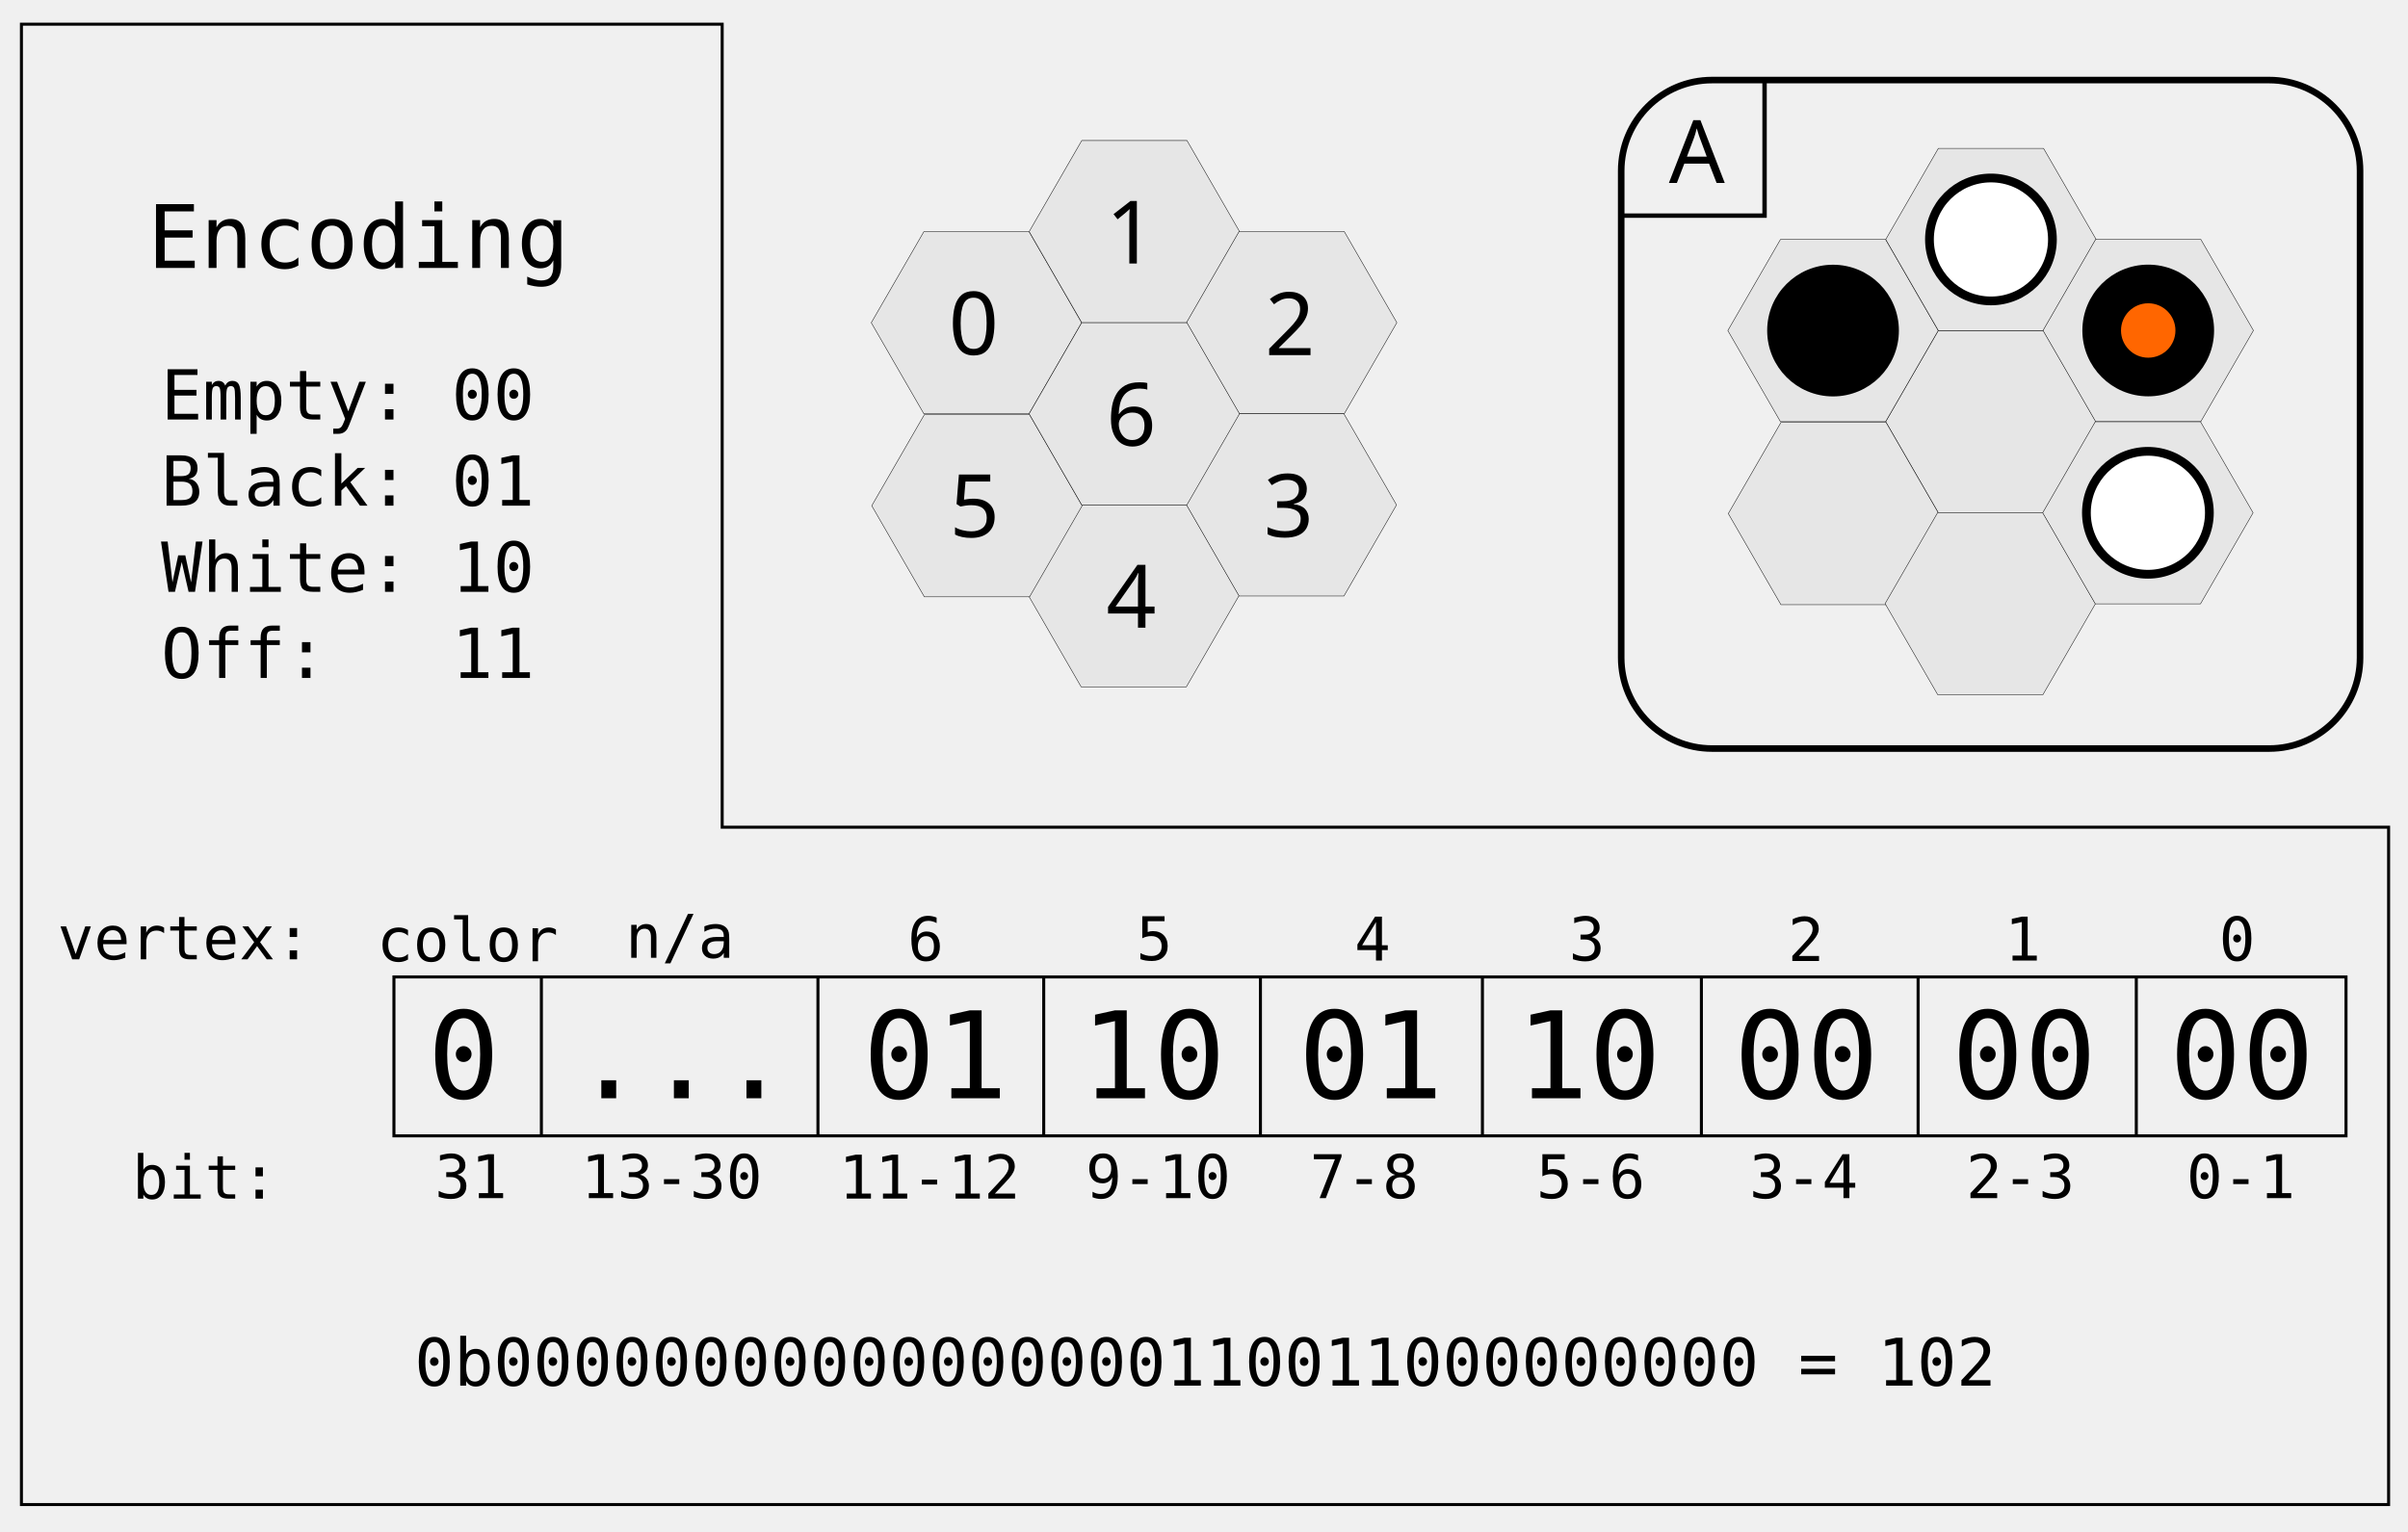
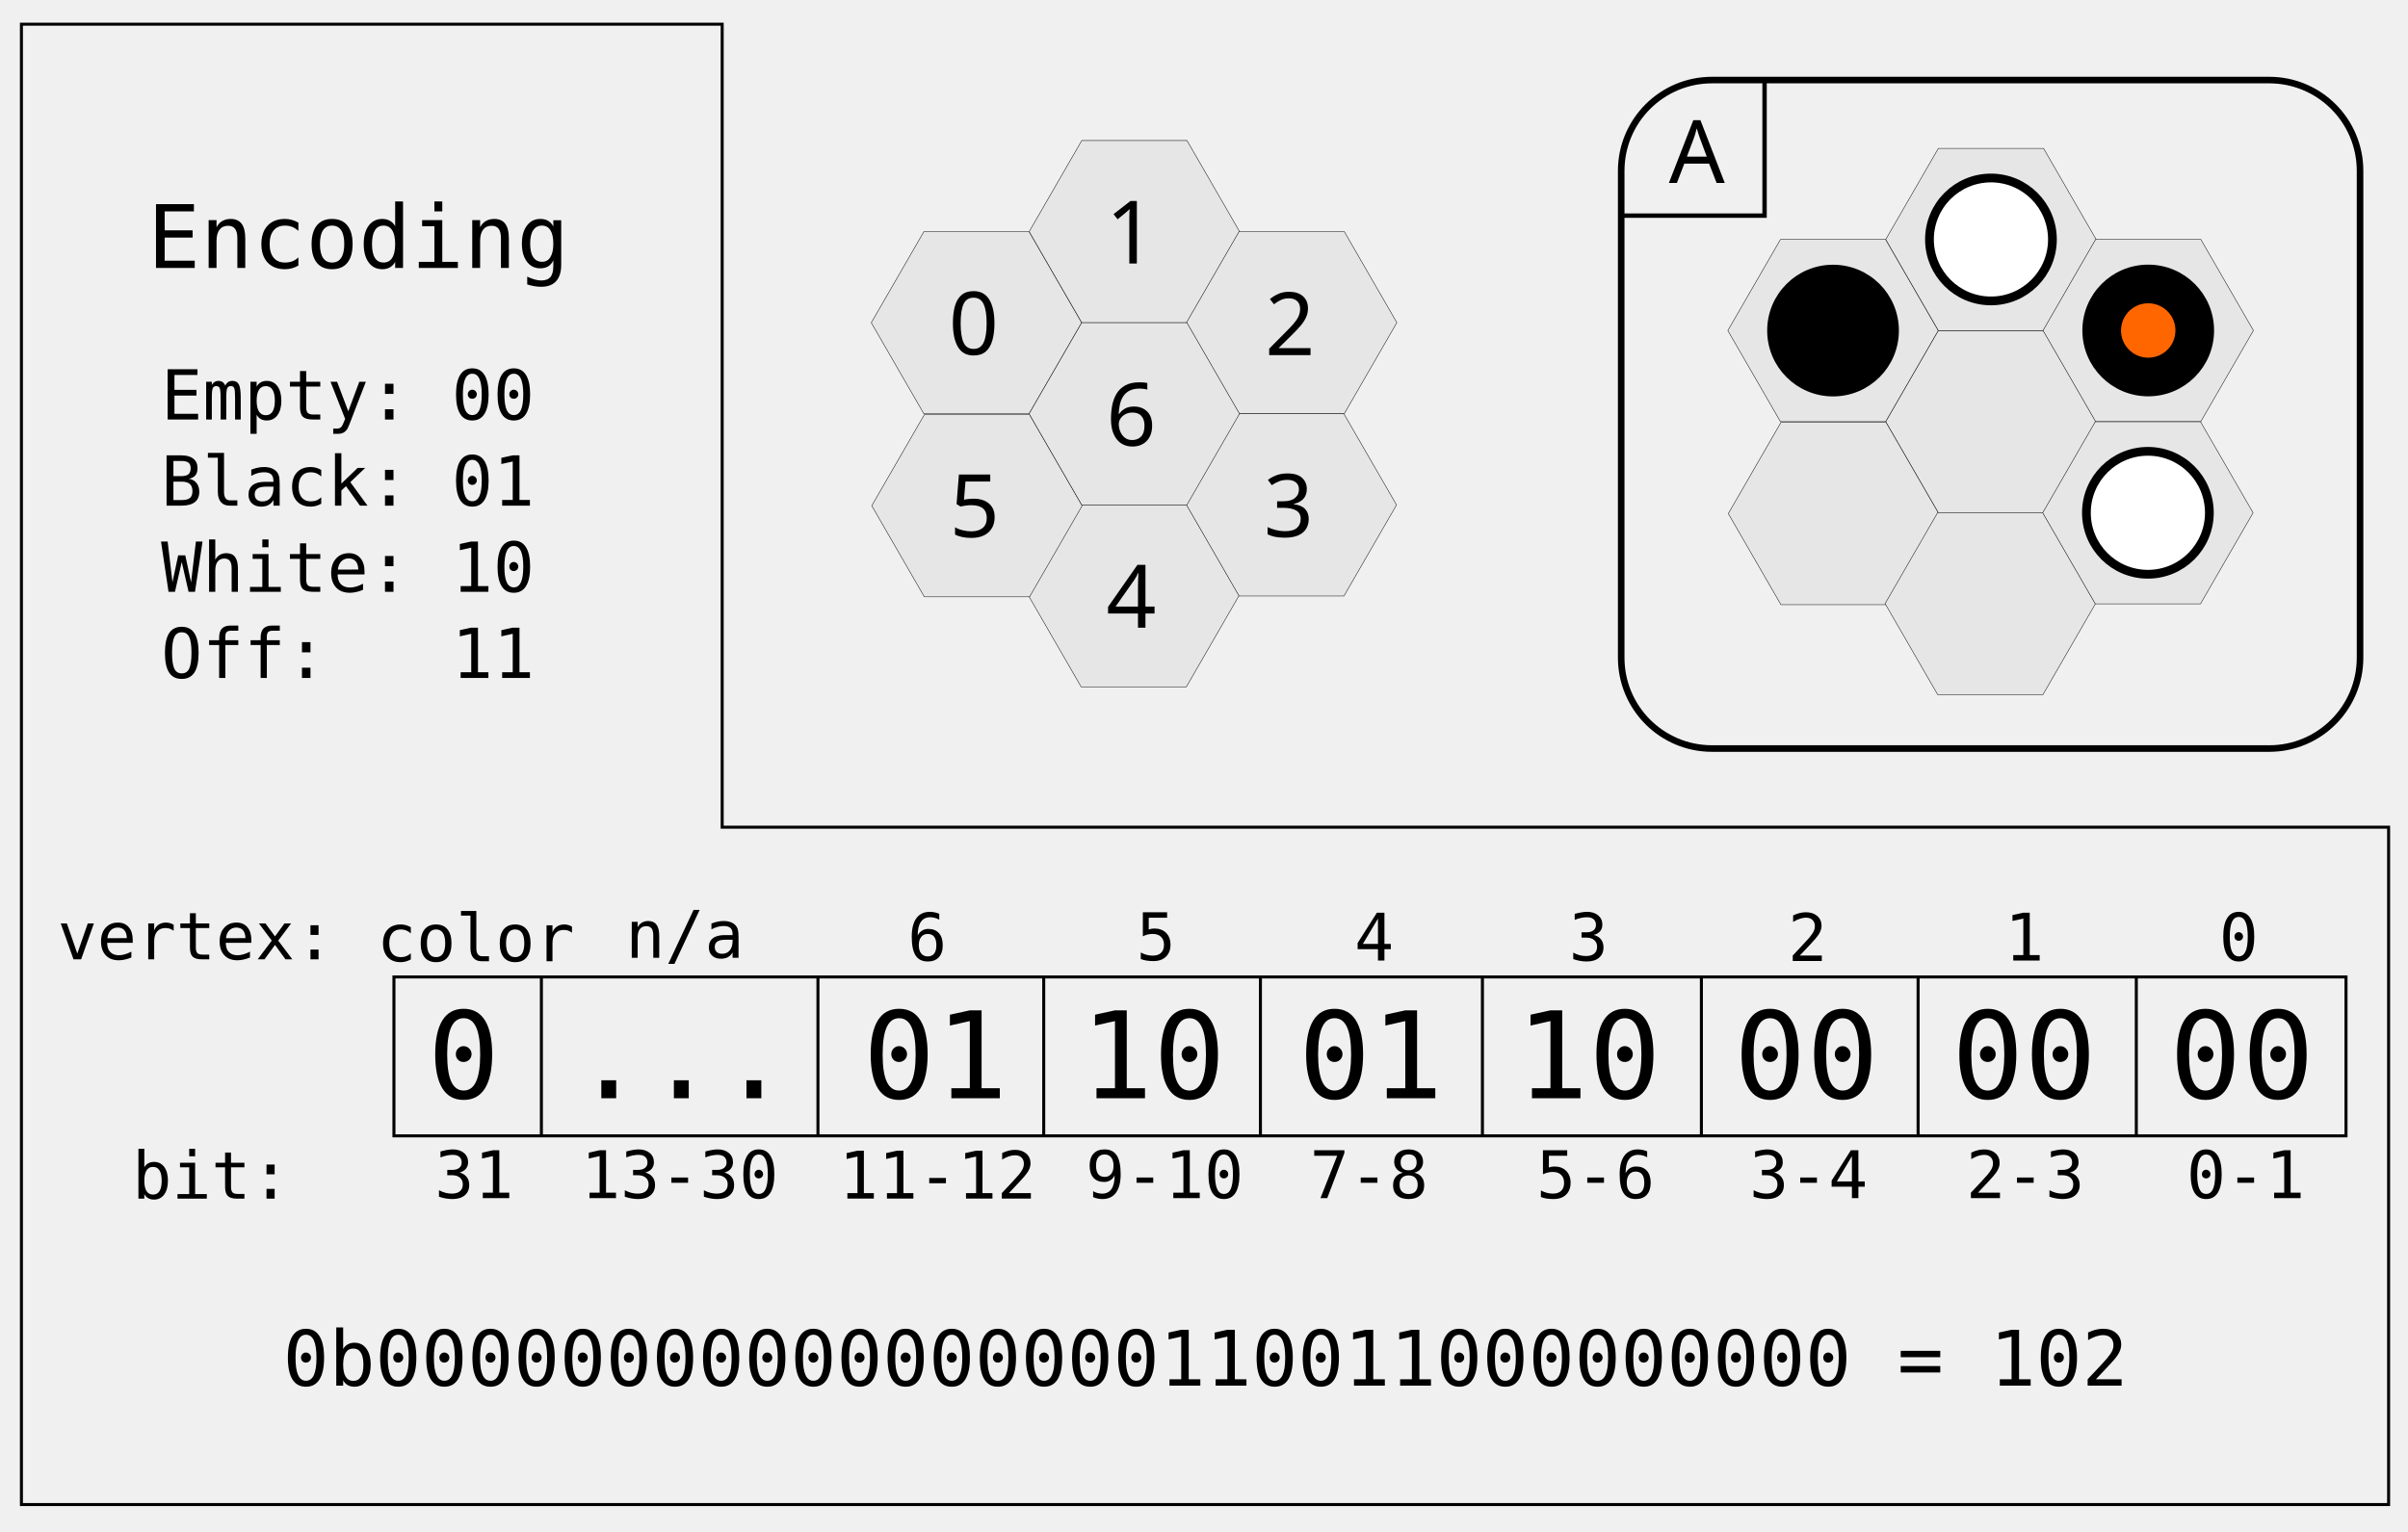
<svg xmlns="http://www.w3.org/2000/svg" width="1100" height="700" id="svg2" version="1.1">
  <defs id="defs4" />
  <g id="layer1" transform="translate(0,-352.3622)">
    <g id="g4859" transform="translate(138,0)">
      <path transform="matrix(0.2051602,0,0,0.2051602,729.8324,506.1462)" d="M 319.983,392.372 85.732,392.372 -31.394,189.505 85.732,-13.362 319.983,-13.362 437.108,189.505 z" id="path2989" style="fill:#e6e6e6;fill-rule:evenodd;stroke:#000000;stroke-width:1px;stroke-linecap:butt;stroke-linejoin:miter;stroke-opacity:1" />
      <path transform="matrix(0.2051602,0,0,0.2051602,657.9485,548.1669)" d="M 319.983,392.372 85.732,392.372 -31.394,189.505 85.732,-13.362 319.983,-13.362 437.108,189.505 z" id="path2989-2" style="fill:#e6e6e6;fill-rule:evenodd;stroke:#000000;stroke-width:1px;stroke-linecap:butt;stroke-linejoin:miter;stroke-opacity:1" />
      <path transform="matrix(0.2051602,0,0,0.2051602,729.5744,589.3025)" d="M 319.983,392.372 85.732,392.372 -31.394,189.505 85.732,-13.362 319.983,-13.362 437.108,189.505 z" id="path2989-2-5-8" style="fill:#e6e6e6;fill-rule:evenodd;stroke:#000000;stroke-width:1px;stroke-linecap:butt;stroke-linejoin:miter;stroke-opacity:1" />
      <path transform="matrix(0.2051602,0,0,0.2051602,657.7323,464.537)" d="M 319.983,392.372 85.732,392.372 -31.394,189.505 85.732,-13.362 319.983,-13.362 437.108,189.505 z" id="path2989-2-5-8-6-2-8" style="fill:#e6e6e6;fill-rule:evenodd;stroke:#000000;stroke-width:1px;stroke-linecap:butt;stroke-linejoin:miter;stroke-opacity:1" />
      <g transform="translate(535.3979,72.0268)" id="g3891">
        <path style="fill:#e6e6e6;fill-rule:evenodd;stroke:#000000;stroke-width:1px;stroke-linecap:butt;stroke-linejoin:miter;stroke-opacity:1" id="path2989-2-5-8-6-2" d="M 319.983,392.372 85.732,392.372 -31.394,189.505 85.732,-13.362 319.983,-13.362 437.108,189.505 z" transform="matrix(0.2051602,0,0,0.2051602,194.4687,350.8746)" />
        <path style="fill:#ffffff;stroke:#000000;stroke-width:5.202;stroke-miterlimit:4;stroke-opacity:1;stroke-dasharray:none" id="path3099" d="m -11.739,490.188 c 0,20.17 -16.351,36.522 -36.522,36.522 -20.17,0 -36.522,-16.351 -36.522,-36.522 0,-20.17 16.351,-36.522 36.522,-36.522 20.17,0 36.522,16.351 36.522,36.522 z" transform="matrix(0.7689769,0,0,0.7689769,273.1984,12.81003)" />
      </g>
      <g transform="translate(607.0931,196.9238)" id="g3891-7">
        <path style="fill:#e6e6e6;fill-rule:evenodd;stroke:#000000;stroke-width:1px;stroke-linecap:butt;stroke-linejoin:miter;stroke-opacity:1" id="path2989-2-5-8-6-2-4" d="M 319.983,392.372 85.732,392.372 -31.394,189.505 85.732,-13.362 319.983,-13.362 437.108,189.505 z" transform="matrix(0.2051602,0,0,0.2051602,194.4687,350.8746)" />
        <path style="fill:#ffffff;stroke:#000000;stroke-width:5.202;stroke-miterlimit:4;stroke-opacity:1;stroke-dasharray:none" id="path3099-1" d="m -11.739,490.188 c 0,20.17 -16.351,36.522 -36.522,36.522 -20.17,0 -36.522,-16.351 -36.522,-36.522 0,-20.17 16.351,-36.522 36.522,-36.522 20.17,0 36.522,16.351 36.522,36.522 z" transform="matrix(0.7689769,0,0,0.7689769,273.1984,12.81003)" />
      </g>
      <path transform="matrix(0.2051602,0,0,0.2051602,801.7127,464.4956)" d="M 319.983,392.372 85.732,392.372 -31.394,189.505 85.732,-13.362 319.983,-13.362 437.108,189.505 z" id="path2989-2-5-8-6" style="fill:#e6e6e6;fill-rule:evenodd;stroke:#000000;stroke-width:1px;stroke-linecap:butt;stroke-linejoin:miter;stroke-opacity:1" />
      <path transform="matrix(0.7689769,0,0,0.7689769,880.4424,126.4311)" d="m -11.739,490.188 c 0,20.17 -16.351,36.522 -36.522,36.522 -20.17,0 -36.522,-16.351 -36.522,-36.522 0,-20.17 16.351,-36.522 36.522,-36.522 20.17,0 36.522,16.351 36.522,36.522 z" id="path3099-7" style="fill:#000000;stroke:#000000;stroke-width:5.202;stroke-miterlimit:4;stroke-opacity:1;stroke-dasharray:none" />
      <path transform="matrix(0.3404055,0,0,0.3404055,859.7592,336.5117)" d="m -11.739,490.188 c 0,20.17 -16.351,36.522 -36.522,36.522 -20.17,0 -36.522,-16.351 -36.522,-36.522 0,-20.17 16.351,-36.522 36.522,-36.522 20.17,0 36.522,16.351 36.522,36.522 z" id="path3099-7-3" style="fill:#ff6600;stroke:none" />
      <path transform="matrix(0.7689769,0,0,0.7689769,736.462,126.4725)" d="m -11.739,490.188 c 0,20.17 -16.351,36.522 -36.522,36.522 -20.17,0 -36.522,-16.351 -36.522,-36.522 0,-20.17 16.351,-36.522 36.522,-36.522 20.17,0 36.522,16.351 36.522,36.522 z" id="path3099-7-68" style="fill:#000000;stroke:#000000;stroke-width:5.202;stroke-miterlimit:4;stroke-opacity:1;stroke-dasharray:none" />
      <text id="text4559" y="435.972" x="624.373" style="font-size:40px;font-style:normal;font-weight:normal;line-height:125%;letter-spacing:0px;word-spacing:0px;fill:#000000;fill-opacity:1;stroke:none;font-family:Sans" xml:space="preserve">
        <tspan y="435.972" x="624.373" id="tspan4561">A</tspan>
      </text>
      <rect ry="41.482" y="388.948" x="602.586" height="305.456" width="337.51" id="rect4581" style="fill:none;stroke:#000000;stroke-width:3;stroke-miterlimit:4;stroke-opacity:1;stroke-dasharray:none" />
      <path id="path4583" d="m 601.412,450.895 66.661,0 0,-63.013" style="fill:none;stroke:#000000;stroke-width:2;stroke-linecap:butt;stroke-linejoin:miter;stroke-miterlimit:4;stroke-opacity:1;stroke-dasharray:none" />
    </g>
    <g id="g4792" transform="translate(218,-12)">
      <g id="g3399">
        <path style="fill:#e6e6e6;fill-rule:evenodd;stroke:#000000;stroke-width:1px;stroke-linecap:butt;stroke-linejoin:miter;stroke-opacity:1" id="path2989-2-5-8-6-2-8-2" d="M 319.983,392.372 85.732,392.372 -31.394,189.505 85.732,-13.362 319.983,-13.362 437.108,189.505 z" transform="matrix(0.2051602,0,0,0.2051602,186.446,472.9494)" />
        <text xml:space="preserve" style="font-size:40px;font-style:normal;font-weight:normal;line-height:125%;letter-spacing:0px;word-spacing:0px;fill:#000000;fill-opacity:1;stroke:none;font-family:Sans" x="215.349" y="526.389" id="text3265">
          <tspan id="tspan3267" x="215.349" y="526.389">0</tspan>
        </text>
      </g>
      <g id="g3404">
        <path style="fill:#e6e6e6;fill-rule:evenodd;stroke:#000000;stroke-width:1px;stroke-linecap:butt;stroke-linejoin:miter;stroke-opacity:1" id="path2989-2-5-8-6-2-1" d="M 319.983,392.372 85.732,392.372 -31.394,189.505 85.732,-13.362 319.983,-13.362 437.108,189.505 z" transform="matrix(0.2051602,0,0,0.2051602,258.5803,431.3137)" />
        <text xml:space="preserve" style="font-size:40px;font-style:normal;font-weight:normal;line-height:125%;letter-spacing:0px;word-spacing:0px;fill:#000000;fill-opacity:1;stroke:none;font-family:Sans" x="287.122" y="484.773" id="text3265-7">
          <tspan id="tspan3267-7" x="287.122" y="484.773">1</tspan>
        </text>
      </g>
      <g id="g3409">
        <path style="fill:#e6e6e6;fill-rule:evenodd;stroke:#000000;stroke-width:1px;stroke-linecap:butt;stroke-linejoin:miter;stroke-opacity:1" id="path2989-2-5-8-6-9" d="M 319.983,392.372 85.732,392.372 -31.394,189.505 85.732,-13.362 319.983,-13.362 437.108,189.505 z" transform="matrix(0.2051602,0,0,0.2051602,330.4264,472.908)" />
        <text xml:space="preserve" style="font-size:40px;font-style:normal;font-weight:normal;line-height:125%;letter-spacing:0px;word-spacing:0px;fill:#000000;fill-opacity:1;stroke:none;font-family:Sans" x="359.857" y="526.631" id="text3265-7-4">
          <tspan id="tspan3267-7-0" x="359.857" y="526.631">2</tspan>
        </text>
      </g>
      <g id="g3419">
        <path style="fill:#e6e6e6;fill-rule:evenodd;stroke:#000000;stroke-width:1px;stroke-linecap:butt;stroke-linejoin:miter;stroke-opacity:1" id="path2989-2-5-8-6-2-4-1" d="M 319.983,392.372 85.732,392.372 -31.394,189.505 85.732,-13.362 319.983,-13.362 437.108,189.505 z" transform="matrix(0.2051602,0,0,0.2051602,330.2755,556.2108)" />
        <text xml:space="preserve" style="font-size:40px;font-style:normal;font-weight:normal;line-height:125%;letter-spacing:0px;word-spacing:0px;fill:#000000;fill-opacity:1;stroke:none;font-family:Sans" x="359.247" y="609.65" id="text3265-7-4-6">
          <tspan id="tspan3267-7-0-4" x="359.247" y="609.65">3</tspan>
        </text>
      </g>
      <g id="g3424">
        <path style="fill:#e6e6e6;fill-rule:evenodd;stroke:#000000;stroke-width:1px;stroke-linecap:butt;stroke-linejoin:miter;stroke-opacity:1" id="path2989-2-5-8-0" d="M 319.983,392.372 85.732,392.372 -31.394,189.505 85.732,-13.362 319.983,-13.362 437.108,189.505 z" transform="matrix(0.2051602,0,0,0.2051602,258.2881,597.7148)" />
        <text xml:space="preserve" style="font-size:40px;font-style:normal;font-weight:normal;line-height:125%;letter-spacing:0px;word-spacing:0px;fill:#000000;fill-opacity:1;stroke:none;font-family:Sans" x="287.328" y="651.174" id="text3265-7-4-6-7">
          <tspan id="tspan3267-7-0-4-4" x="287.328" y="651.174">4</tspan>
        </text>
      </g>
      <g id="g3429">
        <path style="fill:#e6e6e6;fill-rule:evenodd;stroke:#000000;stroke-width:1px;stroke-linecap:butt;stroke-linejoin:miter;stroke-opacity:1" id="path2989-2-6" d="M 319.983,392.372 85.732,392.372 -31.394,189.505 85.732,-13.362 319.983,-13.362 437.108,189.505 z" transform="matrix(0.2051602,0,0,0.2051602,186.6622,556.5792)" />
        <text xml:space="preserve" style="font-size:40px;font-style:normal;font-weight:normal;line-height:125%;letter-spacing:0px;word-spacing:0px;fill:#000000;fill-opacity:1;stroke:none;font-family:Sans" x="215.761" y="609.755" id="text3265-7-4-6-7-8">
          <tspan id="tspan3267-7-0-4-4-5" x="215.761" y="609.755">5</tspan>
        </text>
      </g>
      <g id="g3414">
        <path style="fill:#e6e6e6;fill-rule:evenodd;stroke:#000000;stroke-width:1px;stroke-linecap:butt;stroke-linejoin:miter;stroke-opacity:1" id="path2989-9" d="M 319.983,392.372 85.732,392.372 -31.394,189.505 85.732,-13.362 319.983,-13.362 437.108,189.505 z" transform="matrix(0.2051602,0,0,0.2051602,258.5461,514.5586)" />
        <text xml:space="preserve" style="font-size:40px;font-style:normal;font-weight:normal;line-height:125%;letter-spacing:0px;word-spacing:0px;fill:#000000;fill-opacity:1;stroke:none;font-family:Sans" x="287.303" y="567.998" id="text3265-7-4-6-7-8-8">
          <tspan id="tspan3267-7-0-4-4-5-2" x="287.303" y="567.998">6</tspan>
        </text>
      </g>
    </g>
    <flowRoot xml:space="preserve" id="flowRoot4247" style="fill:black;stroke:none;stroke-opacity:1;stroke-width:1px;stroke-linejoin:miter;stroke-linecap:butt;fill-opacity:1;font-family:Sans;font-style:normal;font-weight:normal;font-size:40px;line-height:125%;letter-spacing:0px;word-spacing:0px">
      <flowRegion id="flowRegion4249">
        <rect id="rect4251" width="734.294" height="102.718" x="372.005" y="558.416" />
      </flowRegion>
      <flowPara id="flowPara4253" />
    </flowRoot>
    <text xml:space="preserve" style="font-size:31.493px;font-style:normal;font-weight:normal;line-height:125%;letter-spacing:0px;word-spacing:0px;fill:#000000;fill-opacity:1;stroke:none;font-family:Sans" x="73.549" y="544.043" id="text4212">
      <tspan id="tspan4214" x="73.549" y="544.043" style="font-style:normal;font-variant:normal;font-weight:normal;font-stretch:normal;font-family:DejaVu Sans Mono;-inkscape-font-specification:DejaVu Sans Mono">Empty: 00</tspan>
      <tspan x="73.549" y="583.409" id="tspan4216" style="font-style:normal;font-variant:normal;font-weight:normal;font-stretch:normal;font-family:DejaVu Sans Mono;-inkscape-font-specification:DejaVu Sans Mono">Black: 01</tspan>
      <tspan x="73.549" y="622.775" id="tspan4218" style="font-style:normal;font-variant:normal;font-weight:normal;font-stretch:normal;font-family:DejaVu Sans Mono;-inkscape-font-specification:DejaVu Sans Mono">White: 10</tspan>
      <tspan x="73.549" y="662.141" id="tspan4220" style="font-style:normal;font-variant:normal;font-weight:normal;font-stretch:normal;font-family:DejaVu Sans Mono;-inkscape-font-specification:DejaVu Sans Mono">Off:   11</tspan>
    </text>
-     <g id="g3164" transform="translate(1.575013,0)">
-       <rect ry="0" y="798.768" x="178.379" height="72.616" width="891.728" id="rect3434" style="fill:none;stroke:#000000;stroke-width:1.377;stroke-miterlimit:4;stroke-opacity:1;stroke-dasharray:none" />
-       <text id="text4222" y="854.186" x="193.667" style="font-size:55.068px;font-style:normal;font-variant:normal;font-weight:normal;font-stretch:normal;line-height:125%;letter-spacing:0px;word-spacing:0px;fill:#000000;fill-opacity:1;stroke:none;font-family:DejaVu Sans Mono;-inkscape-font-specification:DejaVu Sans Mono" xml:space="preserve">
-         <tspan y="854.186" x="193.667" id="tspan4224">0 ... 01 10 01 10 00 00 00</tspan>
+     <rect style="fill:none;stroke:#000000;stroke-width:1.377;stroke-miterlimit:4;stroke-opacity:1;stroke-dasharray:none" id="rect3434" width="891.728" height="72.616" x="179.954" y="798.768" ry="0" />
+     <text xml:space="preserve" style="font-size:55.068px;font-style:normal;font-variant:normal;font-weight:normal;font-stretch:normal;line-height:125%;letter-spacing:0px;word-spacing:0px;fill:#000000;fill-opacity:1;stroke:none;font-family:DejaVu Sans Mono;-inkscape-font-specification:DejaVu Sans Mono" x="195.242" y="854.186" id="text4222">
+       <tspan id="tspan4224" x="195.242" y="854.186">0 ... 01 10 01 10 00 00 00</tspan>
+     </text>
+     <path style="fill:none;stroke:#000000;stroke-width:1.377px;stroke-linecap:butt;stroke-linejoin:miter;stroke-opacity:1" d="m 247.31,798.1 0,73.377" id="path4255" />
+     <path style="fill:none;stroke:#000000;stroke-width:1.377px;stroke-linecap:butt;stroke-linejoin:miter;stroke-opacity:1" d="m 373.643,798.446 0,73.031" id="path4257" />
+     <path style="fill:none;stroke:#000000;stroke-width:1.377px;stroke-linecap:butt;stroke-linejoin:miter;stroke-opacity:1" d="m 476.786,798.446 0,73.031" id="path4259" />
+     <path style="fill:none;stroke:#000000;stroke-width:1.377px;stroke-linecap:butt;stroke-linejoin:miter;stroke-opacity:1" d="m 575.776,798.1 0,73.031" id="path4261" />
+     <path style="fill:none;stroke:#000000;stroke-width:1.377px;stroke-linecap:butt;stroke-linejoin:miter;stroke-opacity:1" d="m 677.188,798.792 0,73.031" id="path4263" />
+     <path style="fill:none;stroke:#000000;stroke-width:1.377px;stroke-linecap:butt;stroke-linejoin:miter;stroke-opacity:1" d="m 777.216,798.446 0,72.685" id="path4265" />
+     <path style="fill:none;stroke:#000000;stroke-width:1.377px;stroke-linecap:butt;stroke-linejoin:miter;stroke-opacity:1" d="m 876.206,798.446 0,72.685" id="path4267" />
+     <path style="fill:none;stroke:#000000;stroke-width:1.377px;stroke-linecap:butt;stroke-linejoin:miter;stroke-opacity:1" d="m 975.887,798.792 0,73.031" id="path4269" />
+     <g id="g4551" transform="matrix(1.376692,0,0,1.376692,-353.2033,-459.9832)">
+       <text id="text4271-3" y="909.118" x="381.577" style="font-size:21.791px;font-style:normal;font-variant:normal;font-weight:normal;font-stretch:normal;line-height:125%;letter-spacing:0px;word-spacing:0px;fill:#000000;fill-opacity:1;stroke:none;font-family:DejaVu Sans Mono;-inkscape-font-specification:DejaVu Sans Mono;text-anchor:start;text-align:start;writing-mode:lr" xml:space="preserve">
+         <tspan y="909.118" x="381.577" id="tspan4273-3">color</tspan>
      </text>
-       <path id="path4255" d="m 245.735,798.1 0,73.377" style="fill:none;stroke:#000000;stroke-width:1.377px;stroke-linecap:butt;stroke-linejoin:miter;stroke-opacity:1" />
-       <path id="path4257" d="m 372.068,798.446 0,73.031" style="fill:none;stroke:#000000;stroke-width:1.377px;stroke-linecap:butt;stroke-linejoin:miter;stroke-opacity:1" />
-       <path id="path4259" d="m 475.211,798.446 0,73.031" style="fill:none;stroke:#000000;stroke-width:1.377px;stroke-linecap:butt;stroke-linejoin:miter;stroke-opacity:1" />
-       <path id="path4261" d="m 574.201,798.1 0,73.031" style="fill:none;stroke:#000000;stroke-width:1.377px;stroke-linecap:butt;stroke-linejoin:miter;stroke-opacity:1" />
-       <path id="path4263" d="m 675.613,798.792 0,73.031" style="fill:none;stroke:#000000;stroke-width:1.377px;stroke-linecap:butt;stroke-linejoin:miter;stroke-opacity:1" />
-       <path id="path4265" d="m 775.641,798.446 0,72.685" style="fill:none;stroke:#000000;stroke-width:1.377px;stroke-linecap:butt;stroke-linejoin:miter;stroke-opacity:1" />
-       <path id="path4267" d="m 874.631,798.446 0,72.685" style="fill:none;stroke:#000000;stroke-width:1.377px;stroke-linecap:butt;stroke-linejoin:miter;stroke-opacity:1" />
-       <path id="path4269" d="m 974.312,798.792 0,73.031" style="fill:none;stroke:#000000;stroke-width:1.377px;stroke-linecap:butt;stroke-linejoin:miter;stroke-opacity:1" />
-       <g transform="matrix(1.376692,0,0,1.376692,-354.7783,-459.9832)" id="g4551">
-         <text xml:space="preserve" style="font-size:20px;font-style:normal;font-variant:normal;font-weight:normal;font-stretch:normal;line-height:125%;letter-spacing:0px;word-spacing:0px;fill:#000000;fill-opacity:1;stroke:none;font-family:DejaVu Sans Mono;-inkscape-font-specification:DejaVu Sans Mono" x="381.577" y="909.118" id="text4271-3">
-           <tspan id="tspan4273-3" x="381.577" y="909.118">color</tspan>
-         </text>
-         <text xml:space="preserve" style="font-size:20px;font-style:normal;font-variant:normal;font-weight:normal;font-stretch:normal;line-height:125%;letter-spacing:0px;word-spacing:0px;fill:#000000;fill-opacity:1;stroke:none;font-family:DejaVu Sans Mono;-inkscape-font-specification:DejaVu Sans Mono" x="464.111" y="907.971" id="text4275-5">
-           <tspan id="tspan4277-3" x="464.111" y="907.971">n/a</tspan>
-         </text>
-         <text xml:space="preserve" style="font-size:20px;font-style:normal;font-variant:normal;font-weight:normal;font-stretch:normal;line-height:125%;letter-spacing:0px;word-spacing:0px;fill:#000000;fill-opacity:1;stroke:none;font-family:DejaVu Sans Mono;-inkscape-font-specification:DejaVu Sans Mono" x="992.854" y="908.889" id="text4279-6">
-           <tspan id="tspan4281-7" x="992.854" y="908.889">0</tspan>
-         </text>
-         <text xml:space="preserve" style="font-size:20px;font-style:normal;font-variant:normal;font-weight:normal;font-stretch:normal;line-height:125%;letter-spacing:0px;word-spacing:0px;fill:#000000;fill-opacity:1;stroke:none;font-family:DejaVu Sans Mono;-inkscape-font-specification:DejaVu Sans Mono" x="921.715" y="908.899" id="text4283-8">
-           <tspan id="tspan4285-0" x="921.715" y="908.899">1</tspan>
-         </text>
-         <text xml:space="preserve" style="font-size:20px;font-style:normal;font-variant:normal;font-weight:normal;font-stretch:normal;line-height:125%;letter-spacing:0px;word-spacing:0px;fill:#000000;fill-opacity:1;stroke:none;font-family:DejaVu Sans Mono;-inkscape-font-specification:DejaVu Sans Mono" x="849.8" y="909.031" id="text4287-9">
-           <tspan id="tspan4289-9" x="849.8" y="909.031">2</tspan>
-         </text>
-         <text xml:space="preserve" style="font-size:20px;font-style:normal;font-variant:normal;font-weight:normal;font-stretch:normal;line-height:125%;letter-spacing:0px;word-spacing:0px;fill:#000000;fill-opacity:1;stroke:none;font-family:DejaVu Sans Mono;-inkscape-font-specification:DejaVu Sans Mono" x="777.142" y="908.889" id="text4291-2">
-           <tspan id="tspan4293-2" x="777.142" y="908.889">3</tspan>
-         </text>
-         <text xml:space="preserve" style="font-size:20px;font-style:normal;font-variant:normal;font-weight:normal;font-stretch:normal;line-height:125%;letter-spacing:0px;word-spacing:0px;fill:#000000;fill-opacity:1;stroke:none;font-family:DejaVu Sans Mono;-inkscape-font-specification:DejaVu Sans Mono" x="705.969" y="908.899" id="text4295-6">
-           <tspan id="tspan4297-3" x="705.969" y="908.899">4</tspan>
-         </text>
-         <text xml:space="preserve" style="font-size:20px;font-style:normal;font-variant:normal;font-weight:normal;font-stretch:normal;line-height:125%;letter-spacing:0px;word-spacing:0px;fill:#000000;fill-opacity:1;stroke:none;font-family:DejaVu Sans Mono;-inkscape-font-specification:DejaVu Sans Mono" x="633.574" y="908.757" id="text4299-4">
-           <tspan id="tspan4301-5" x="633.574" y="908.757">5</tspan>
-         </text>
-         <text xml:space="preserve" style="font-size:20px;font-style:normal;font-variant:normal;font-weight:normal;font-stretch:normal;line-height:125%;letter-spacing:0px;word-spacing:0px;fill:#000000;fill-opacity:1;stroke:none;font-family:DejaVu Sans Mono;-inkscape-font-specification:DejaVu Sans Mono" x="557.67" y="908.889" id="text4303-0">
-           <tspan id="tspan4305-9" x="557.67" y="908.889">6</tspan>
-         </text>
-         <text xml:space="preserve" style="font-size:20px;font-style:normal;font-variant:normal;font-weight:normal;font-stretch:normal;line-height:125%;letter-spacing:0px;word-spacing:0px;fill:#000000;fill-opacity:1;stroke:none;font-family:DejaVu Sans Mono;-inkscape-font-specification:DejaVu Sans Mono" x="275.653" y="908.489" id="text4271-3-7">
-           <tspan id="tspan4273-3-2" x="275.653" y="908.489">vertex:</tspan>
-         </text>
-       </g>
-       <g transform="matrix(1.376692,0,0,1.376692,-354.7783,-462.7366)" id="g4573">
-         <g id="g4345">
-           <text id="text4271" y="989.749" x="400.774" style="font-size:20px;font-style:normal;font-variant:normal;font-weight:normal;font-stretch:normal;line-height:125%;letter-spacing:0px;word-spacing:0px;fill:#000000;fill-opacity:1;stroke:none;font-family:DejaVu Sans Mono;-inkscape-font-specification:DejaVu Sans Mono" xml:space="preserve">
-             <tspan y="989.749" x="400.774" id="tspan4273">31</tspan>
-           </text>
-           <text id="text4275" y="989.749" x="449.308" style="font-size:20px;font-style:normal;font-variant:normal;font-weight:normal;font-stretch:normal;line-height:125%;letter-spacing:0px;word-spacing:0px;fill:#000000;fill-opacity:1;stroke:none;font-family:DejaVu Sans Mono;-inkscape-font-specification:DejaVu Sans Mono" xml:space="preserve">
-             <tspan y="989.749" x="449.308" id="tspan4277">13-30</tspan>
-           </text>
-           <text id="text4279" y="989.749" x="982.051" style="font-size:20px;font-style:normal;font-variant:normal;font-weight:normal;font-stretch:normal;line-height:125%;letter-spacing:0px;word-spacing:0px;fill:#000000;fill-opacity:1;stroke:none;font-family:DejaVu Sans Mono;-inkscape-font-specification:DejaVu Sans Mono" xml:space="preserve">
-             <tspan y="989.749" x="982.051" id="tspan4281">0-1</tspan>
-           </text>
-           <text id="text4283" y="989.749" x="908.912" style="font-size:20px;font-style:normal;font-variant:normal;font-weight:normal;font-stretch:normal;line-height:125%;letter-spacing:0px;word-spacing:0px;fill:#000000;fill-opacity:1;stroke:none;font-family:DejaVu Sans Mono;-inkscape-font-specification:DejaVu Sans Mono" xml:space="preserve">
-             <tspan y="989.749" x="908.912" id="tspan4285">2-3</tspan>
-           </text>
-           <text id="text4287" y="989.749" x="836.997" style="font-size:20px;font-style:normal;font-variant:normal;font-weight:normal;font-stretch:normal;line-height:125%;letter-spacing:0px;word-spacing:0px;fill:#000000;fill-opacity:1;stroke:none;font-family:DejaVu Sans Mono;-inkscape-font-specification:DejaVu Sans Mono" xml:space="preserve">
-             <tspan y="989.749" x="836.997" id="tspan4289">3-4</tspan>
-           </text>
-           <text id="text4291" y="989.749" x="766.339" style="font-size:20px;font-style:normal;font-variant:normal;font-weight:normal;font-stretch:normal;line-height:125%;letter-spacing:0px;word-spacing:0px;fill:#000000;fill-opacity:1;stroke:none;font-family:DejaVu Sans Mono;-inkscape-font-specification:DejaVu Sans Mono" xml:space="preserve">
-             <tspan y="989.749" x="766.339" id="tspan4293">5-6</tspan>
-           </text>
-           <text id="text4295" y="989.749" x="691.167" style="font-size:20px;font-style:normal;font-variant:normal;font-weight:normal;font-stretch:normal;line-height:125%;letter-spacing:0px;word-spacing:0px;fill:#000000;fill-opacity:1;stroke:none;font-family:DejaVu Sans Mono;-inkscape-font-specification:DejaVu Sans Mono" xml:space="preserve">
-             <tspan y="989.749" x="691.167" id="tspan4297">7-8</tspan>
-           </text>
-           <text id="text4299" y="989.749" x="616.771" style="font-size:20px;font-style:normal;font-variant:normal;font-weight:normal;font-stretch:normal;line-height:125%;letter-spacing:0px;word-spacing:0px;fill:#000000;fill-opacity:1;stroke:none;font-family:DejaVu Sans Mono;-inkscape-font-specification:DejaVu Sans Mono" xml:space="preserve">
-             <tspan y="989.749" x="616.771" id="tspan4301">9-10</tspan>
-           </text>
-           <text id="text4303" y="989.891" x="534.867" style="font-size:20px;font-style:normal;font-variant:normal;font-weight:normal;font-stretch:normal;line-height:125%;letter-spacing:0px;word-spacing:0px;fill:#000000;fill-opacity:1;stroke:none;font-family:DejaVu Sans Mono;-inkscape-font-specification:DejaVu Sans Mono" xml:space="preserve">
-             <tspan y="989.891" x="534.867" id="tspan4305">11-12</tspan>
-           </text>
-         </g>
-         <text xml:space="preserve" style="font-size:20px;font-style:normal;font-variant:normal;font-weight:normal;font-stretch:normal;line-height:125%;letter-spacing:0px;word-spacing:0px;fill:#000000;fill-opacity:1;stroke:none;font-family:DejaVu Sans Mono;-inkscape-font-specification:DejaVu Sans Mono" x="300.441" y="989.925" id="text4547">
-           <tspan id="tspan4549" x="300.441" y="989.925">bit:</tspan>
-         </text>
-       </g>
+       <text id="text4275-5" y="907.971" x="464.111" style="font-size:21.791px;font-style:normal;font-variant:normal;font-weight:normal;font-stretch:normal;line-height:125%;letter-spacing:0px;word-spacing:0px;fill:#000000;fill-opacity:1;stroke:none;font-family:DejaVu Sans Mono;-inkscape-font-specification:DejaVu Sans Mono;text-anchor:start;text-align:start;writing-mode:lr" xml:space="preserve">
+         <tspan y="907.971" x="464.111" id="tspan4277-3">n/a</tspan>
+       </text>
+       <text id="text4279-6" y="908.889" x="992.854" style="font-size:21.791px;font-style:normal;font-variant:normal;font-weight:normal;font-stretch:normal;line-height:125%;letter-spacing:0px;word-spacing:0px;fill:#000000;fill-opacity:1;stroke:none;font-family:DejaVu Sans Mono;-inkscape-font-specification:DejaVu Sans Mono;text-anchor:start;text-align:start;writing-mode:lr" xml:space="preserve">
+         <tspan y="908.889" x="992.854" id="tspan4281-7">0</tspan>
+       </text>
+       <text id="text4283-8" y="908.899" x="921.715" style="font-size:21.791px;font-style:normal;font-variant:normal;font-weight:normal;font-stretch:normal;line-height:125%;letter-spacing:0px;word-spacing:0px;fill:#000000;fill-opacity:1;stroke:none;font-family:DejaVu Sans Mono;-inkscape-font-specification:DejaVu Sans Mono;text-anchor:start;text-align:start;writing-mode:lr" xml:space="preserve">
+         <tspan y="908.899" x="921.715" id="tspan4285-0">1</tspan>
+       </text>
+       <text id="text4287-9" y="909.031" x="849.8" style="font-size:21.791px;font-style:normal;font-variant:normal;font-weight:normal;font-stretch:normal;line-height:125%;letter-spacing:0px;word-spacing:0px;fill:#000000;fill-opacity:1;stroke:none;font-family:DejaVu Sans Mono;-inkscape-font-specification:DejaVu Sans Mono;text-anchor:start;text-align:start;writing-mode:lr" xml:space="preserve">
+         <tspan y="909.031" x="849.8" id="tspan4289-9">2</tspan>
+       </text>
+       <text id="text4291-2" y="908.889" x="777.142" style="font-size:21.791px;font-style:normal;font-variant:normal;font-weight:normal;font-stretch:normal;line-height:125%;letter-spacing:0px;word-spacing:0px;fill:#000000;fill-opacity:1;stroke:none;font-family:DejaVu Sans Mono;-inkscape-font-specification:DejaVu Sans Mono;text-anchor:start;text-align:start;writing-mode:lr" xml:space="preserve">
+         <tspan y="908.889" x="777.142" id="tspan4293-2">3</tspan>
+       </text>
+       <text id="text4295-6" y="908.899" x="705.969" style="font-size:21.791px;font-style:normal;font-variant:normal;font-weight:normal;font-stretch:normal;line-height:125%;letter-spacing:0px;word-spacing:0px;fill:#000000;fill-opacity:1;stroke:none;font-family:DejaVu Sans Mono;-inkscape-font-specification:DejaVu Sans Mono;text-anchor:start;text-align:start;writing-mode:lr" xml:space="preserve">
+         <tspan y="908.899" x="705.969" id="tspan4297-3">4</tspan>
+       </text>
+       <text id="text4299-4" y="908.757" x="633.574" style="font-size:21.791px;font-style:normal;font-variant:normal;font-weight:normal;font-stretch:normal;line-height:125%;letter-spacing:0px;word-spacing:0px;fill:#000000;fill-opacity:1;stroke:none;font-family:DejaVu Sans Mono;-inkscape-font-specification:DejaVu Sans Mono;text-anchor:start;text-align:start;writing-mode:lr" xml:space="preserve">
+         <tspan y="908.757" x="633.574" id="tspan4301-5">5</tspan>
+       </text>
+       <text id="text4303-0" y="908.889" x="557.67" style="font-size:21.791px;font-style:normal;font-variant:normal;font-weight:normal;font-stretch:normal;line-height:125%;letter-spacing:0px;word-spacing:0px;fill:#000000;fill-opacity:1;stroke:none;font-family:DejaVu Sans Mono;-inkscape-font-specification:DejaVu Sans Mono;text-anchor:start;text-align:start;writing-mode:lr" xml:space="preserve">
+         <tspan y="908.889" x="557.67" id="tspan4305-9">6</tspan>
+       </text>
+       <text id="text4271-3-7" y="908.489" x="275.653" style="font-size:21.791px;font-style:normal;font-variant:normal;font-weight:normal;font-stretch:normal;line-height:125%;letter-spacing:0px;word-spacing:0px;fill:#000000;fill-opacity:1;stroke:none;font-family:DejaVu Sans Mono;-inkscape-font-specification:DejaVu Sans Mono;text-anchor:start;text-align:start;writing-mode:lr" xml:space="preserve">
+         <tspan y="908.489" x="275.653" id="tspan4273-3-2">vertex:</tspan>
+       </text>
    </g>
+     <text xml:space="preserve" style="font-size:30px;font-style:normal;font-variant:normal;font-weight:normal;font-stretch:normal;line-height:125%;letter-spacing:0px;word-spacing:0px;fill:#000000;fill-opacity:1;stroke:none;font-family:DejaVu Sans Mono;-inkscape-font-specification:DejaVu Sans Mono;text-anchor:start;text-align:start;writing-mode:lr" x="198.539" y="899.843" id="text4271">
+       <tspan id="tspan4273" x="198.539" y="899.843">31</tspan>
+     </text>
+     <text xml:space="preserve" style="font-size:30px;font-style:normal;font-variant:normal;font-weight:normal;font-stretch:normal;line-height:125%;letter-spacing:0px;word-spacing:0px;fill:#000000;fill-opacity:1;stroke:none;font-family:DejaVu Sans Mono;-inkscape-font-specification:DejaVu Sans Mono;text-anchor:start;text-align:start;writing-mode:lr" x="265.355" y="899.843" id="text4275">
+       <tspan id="tspan4277" x="265.355" y="899.843">13-30</tspan>
+     </text>
+     <text xml:space="preserve" style="font-size:30px;font-style:normal;font-variant:normal;font-weight:normal;font-stretch:normal;line-height:125%;letter-spacing:0px;word-spacing:0px;fill:#000000;fill-opacity:1;stroke:none;font-family:DejaVu Sans Mono;-inkscape-font-specification:DejaVu Sans Mono;text-anchor:start;text-align:start;writing-mode:lr" x="998.778" y="899.843" id="text4279">
+       <tspan id="tspan4281" x="998.778" y="899.843">0-1</tspan>
+     </text>
+     <text xml:space="preserve" style="font-size:30px;font-style:normal;font-variant:normal;font-weight:normal;font-stretch:normal;line-height:125%;letter-spacing:0px;word-spacing:0px;fill:#000000;fill-opacity:1;stroke:none;font-family:DejaVu Sans Mono;-inkscape-font-specification:DejaVu Sans Mono;text-anchor:start;text-align:start;writing-mode:lr" x="898.089" y="899.843" id="text4283">
+       <tspan id="tspan4285" x="898.089" y="899.843">2-3</tspan>
+     </text>
+     <text xml:space="preserve" style="font-size:30px;font-style:normal;font-variant:normal;font-weight:normal;font-stretch:normal;line-height:125%;letter-spacing:0px;word-spacing:0px;fill:#000000;fill-opacity:1;stroke:none;font-family:DejaVu Sans Mono;-inkscape-font-specification:DejaVu Sans Mono;text-anchor:start;text-align:start;writing-mode:lr" x="799.084" y="899.843" id="text4287">
+       <tspan id="tspan4289" x="799.084" y="899.843">3-4</tspan>
+     </text>
+     <text xml:space="preserve" style="font-size:30px;font-style:normal;font-variant:normal;font-weight:normal;font-stretch:normal;line-height:125%;letter-spacing:0px;word-spacing:0px;fill:#000000;fill-opacity:1;stroke:none;font-family:DejaVu Sans Mono;-inkscape-font-specification:DejaVu Sans Mono;text-anchor:start;text-align:start;writing-mode:lr" x="701.809" y="899.843" id="text4291">
+       <tspan id="tspan4293" x="701.809" y="899.843">5-6</tspan>
+     </text>
+     <text xml:space="preserve" style="font-size:30px;font-style:normal;font-variant:normal;font-weight:normal;font-stretch:normal;line-height:125%;letter-spacing:0px;word-spacing:0px;fill:#000000;fill-opacity:1;stroke:none;font-family:DejaVu Sans Mono;-inkscape-font-specification:DejaVu Sans Mono;text-anchor:start;text-align:start;writing-mode:lr" x="598.32" y="899.843" id="text4295">
+       <tspan id="tspan4297" x="598.32" y="899.843">7-8</tspan>
+     </text>
+     <text xml:space="preserve" style="font-size:30px;font-style:normal;font-variant:normal;font-weight:normal;font-stretch:normal;line-height:125%;letter-spacing:0px;word-spacing:0px;fill:#000000;fill-opacity:1;stroke:none;font-family:DejaVu Sans Mono;-inkscape-font-specification:DejaVu Sans Mono;text-anchor:start;text-align:start;writing-mode:lr" x="495.9" y="899.843" id="text4299">
+       <tspan id="tspan4301" x="495.9" y="899.843">9-10</tspan>
+     </text>
+     <text xml:space="preserve" style="font-size:30px;font-style:normal;font-variant:normal;font-weight:normal;font-stretch:normal;line-height:125%;letter-spacing:0px;word-spacing:0px;fill:#000000;fill-opacity:1;stroke:none;font-family:DejaVu Sans Mono;-inkscape-font-specification:DejaVu Sans Mono;text-anchor:start;text-align:start;writing-mode:lr" x="383.144" y="900.038" id="text4303">
+       <tspan id="tspan4305" x="383.144" y="900.038">11-12</tspan>
+     </text>
+     <text xml:space="preserve" style="font-size:30px;font-style:normal;font-variant:normal;font-weight:normal;font-stretch:normal;line-height:125%;letter-spacing:0px;word-spacing:0px;fill:#000000;fill-opacity:1;stroke:none;font-family:DejaVu Sans Mono;-inkscape-font-specification:DejaVu Sans Mono;text-anchor:start;text-align:start;writing-mode:lr" x="60.411" y="900.085" id="text4547">
+       <tspan id="tspan4549" x="60.411" y="900.085">bit:</tspan>
+     </text>
    <path style="fill:none;stroke:#000000;stroke-width:1.371;stroke-miterlimit:4;stroke-opacity:1" d="m 9.787,363.413 320.115,0 0,366.928 761.239,0 0,309.517 -1081.354,0 z" id="rect4596" />
    <text xml:space="preserve" style="font-size:20px;font-style:normal;font-variant:normal;font-weight:normal;font-stretch:normal;line-height:125%;letter-spacing:0px;word-spacing:0px;fill:#000000;fill-opacity:1;stroke:none;font-family:DejaVu Sans Mono;-inkscape-font-specification:DejaVu Sans Mono" x="67.421" y="474.813" id="text4598">
      <tspan id="tspan4600" x="67.421" y="474.813" style="font-size:40px">Encoding</tspan>
    </text>
-     <text xml:space="preserve" style="font-size:20px;font-style:normal;font-variant:normal;font-weight:normal;font-stretch:normal;line-height:125%;letter-spacing:0px;word-spacing:0px;fill:#000000;fill-opacity:1;stroke:none;font-family:DejaVu Sans Mono;-inkscape-font-specification:DejaVu Sans Mono" x="189.355" y="985.519" id="text4602">
-       <tspan id="tspan4604" x="189.355" y="985.519" style="font-size:30px">0b00000000000000000110011000000000 = 102</tspan>
+     <text xml:space="preserve" style="font-size:20px;font-style:normal;font-variant:normal;font-weight:normal;font-stretch:normal;line-height:125%;letter-spacing:0px;word-spacing:0px;fill:#000000;fill-opacity:1;stroke:none;font-family:DejaVu Sans Mono;-inkscape-font-specification:DejaVu Sans Mono" x="129.248" y="985.519" id="text4602">
+       <tspan id="tspan4604" x="129.248" y="985.519" style="font-size:35px;font-style:normal;font-variant:normal;font-weight:normal;font-stretch:normal;text-align:start;line-height:125%;writing-mode:lr-tb;text-anchor:start;font-family:DejaVu Sans Mono;-inkscape-font-specification:DejaVu Sans Mono">0b00000000000000000110011000000000 = 102</tspan>
    </text>
  </g>
</svg>
